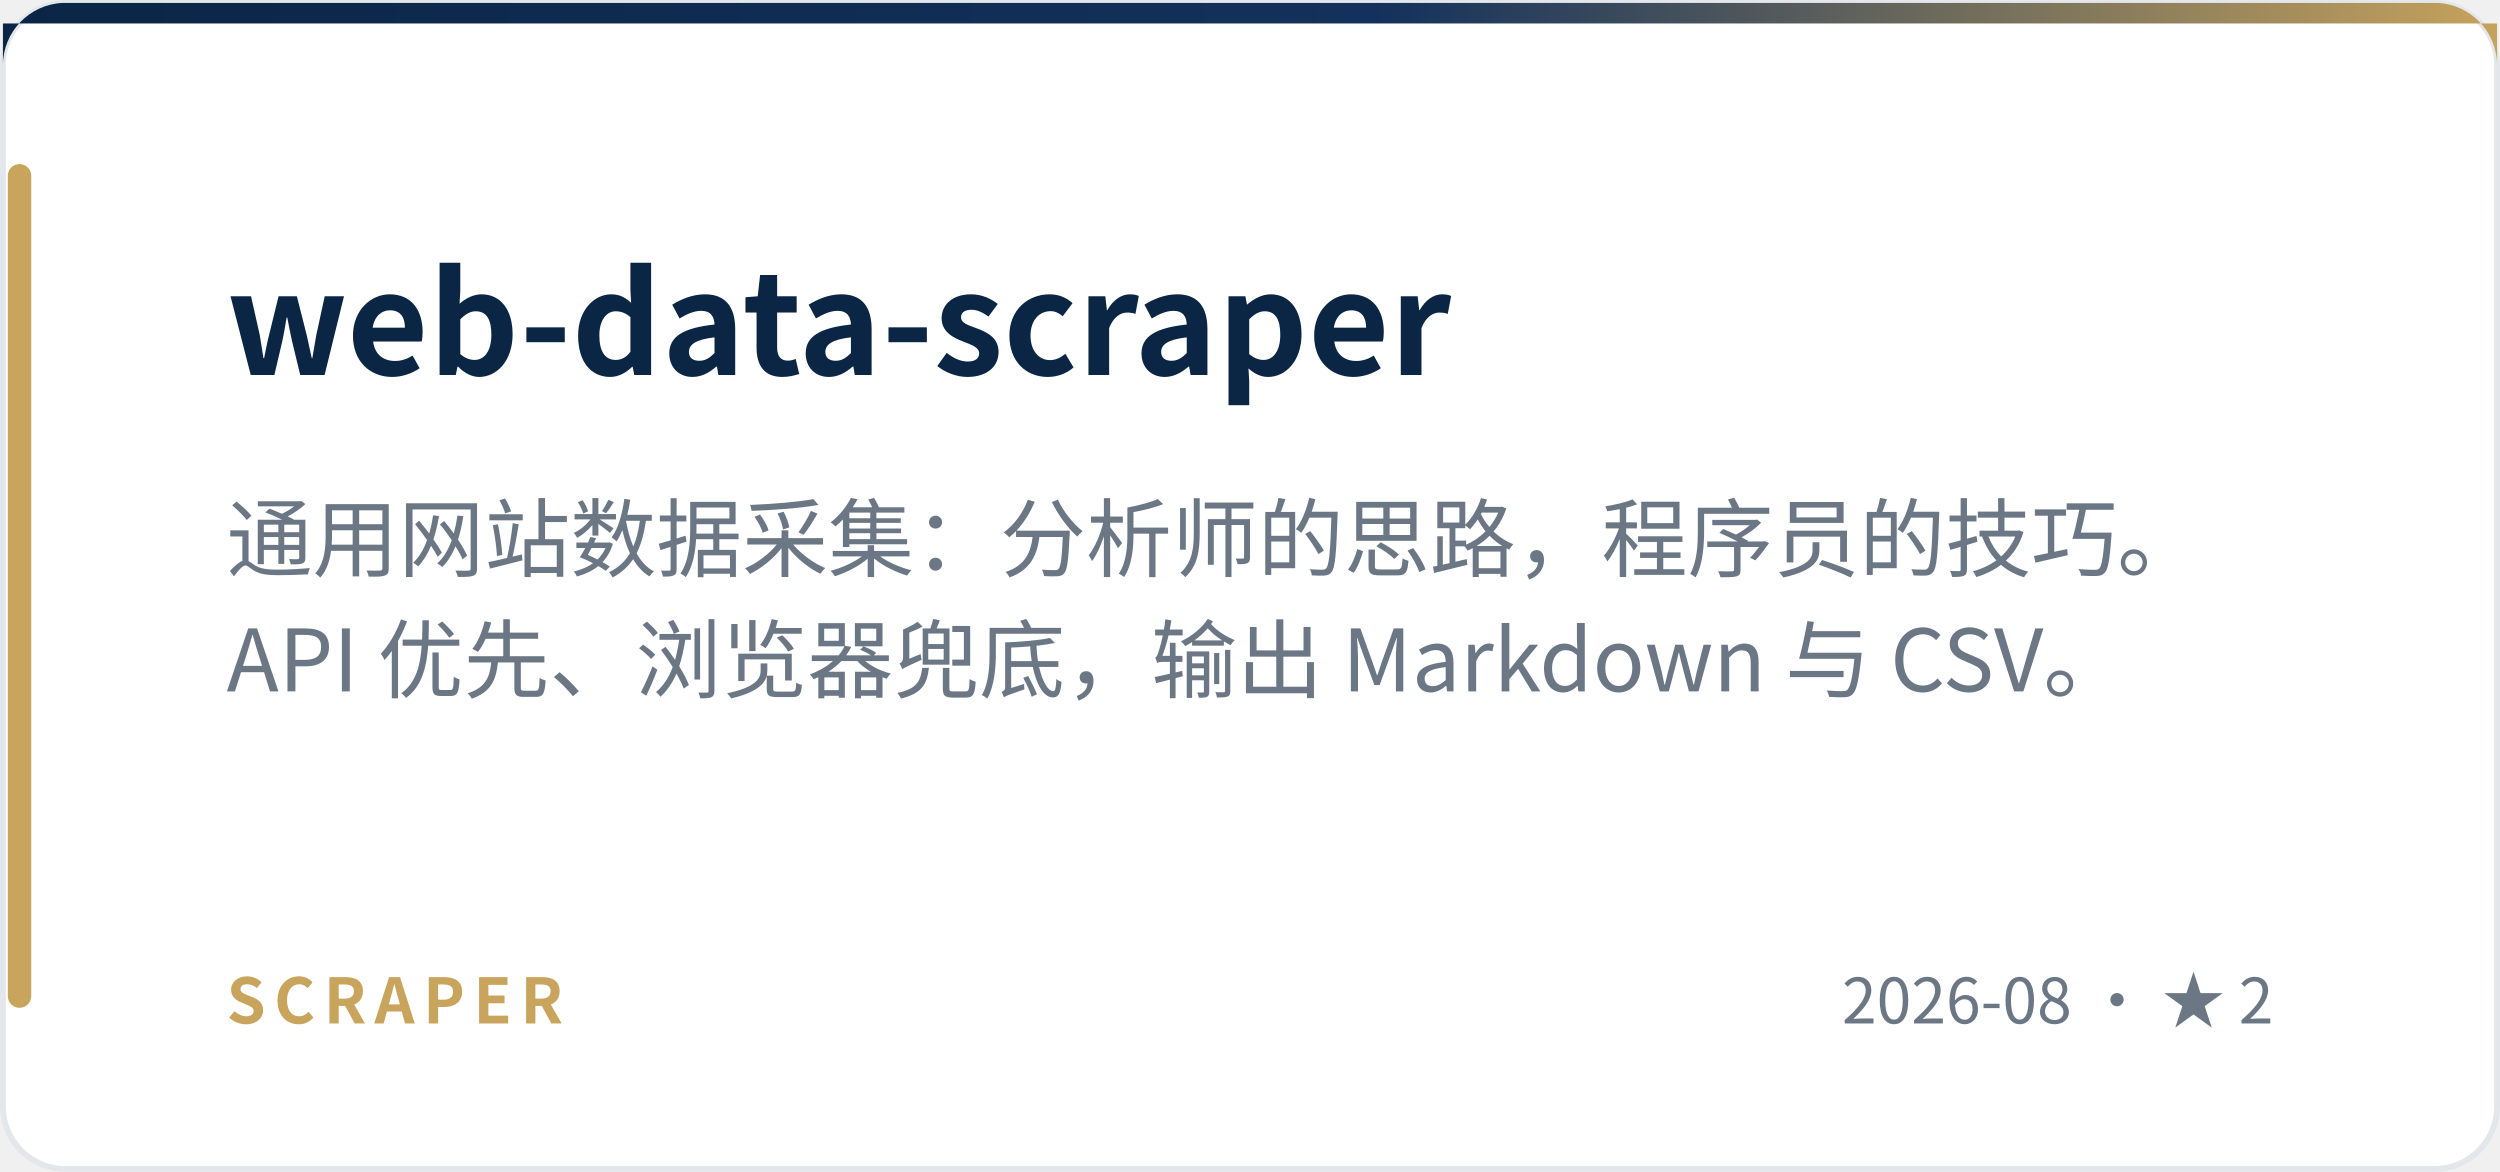
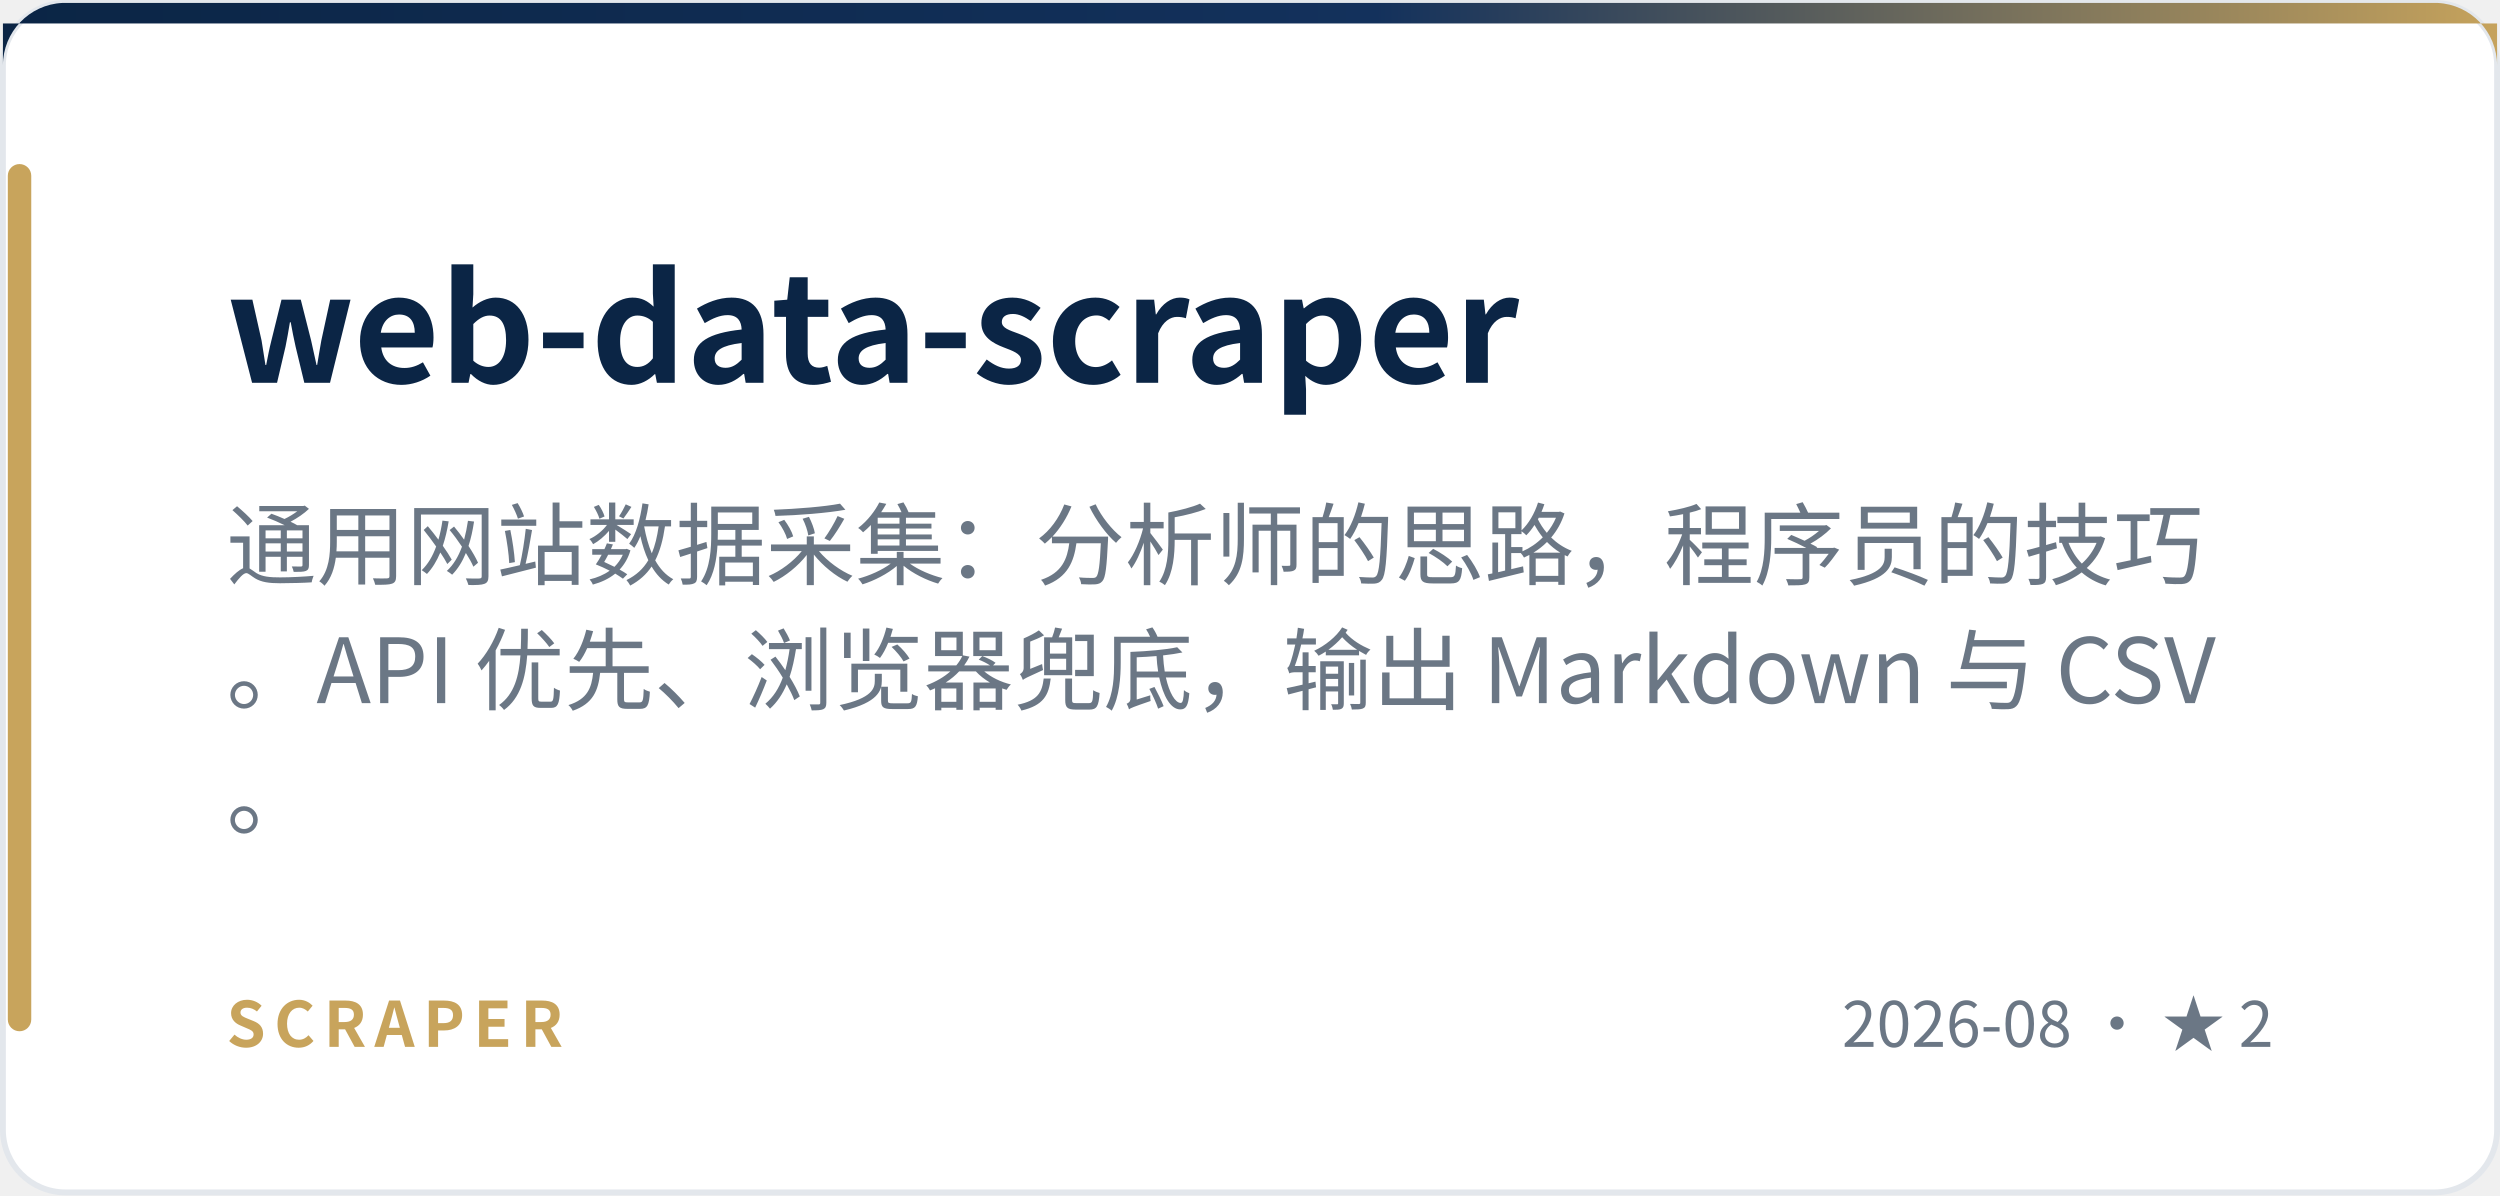
- <svg xmlns="http://www.w3.org/2000/svg" width="640" height="300" viewBox="0 0 640 300" role="img" aria-label="web-data-scraper 通用网站数据采集：分析师的思路，程序员的技巧。API 优先、浏览器兜底，输出 Markdown 与 CSV。">
+ <svg xmlns="http://www.w3.org/2000/svg" width="640" height="306" viewBox="0 0 640 306" role="img" aria-label="web-data-scraper 通用网站数据采集：分析师的思路，程序员的技巧。API 优先、浏览器兜底，输出 Markdown 与 CSV。">
  <defs>
    <linearGradient id="gradb32c0ac7f8" x1="0" y1="0" x2="1" y2="0">
      <stop offset="0" stop-color="#0b2545" />
      <stop offset="0.55" stop-color="#13315c" />
      <stop offset="1" stop-color="#c8a45c" />
    </linearGradient>
  </defs>
-   <rect x="0.75" y="0.75" width="638.5" height="298.5" rx="16" fill="#ffffff" stroke="#e3e7ec" stroke-width="1.5" />
+   <rect x="0.75" y="0.75" width="638.5" height="304.5" rx="16" fill="#ffffff" stroke="#e3e7ec" stroke-width="1.5" />
  <path d="M16 0.75 H624 A16 16 0 0 1 639.25 16.75 V6 H0.75 V16.75 A16 16 0 0 1 16 0.75 Z" fill="url(#gradb32c0ac7f8)" />
-   <rect x="2" y="42" width="6" height="216" rx="3" fill="#c8a45c" />
-   <text x="58.0" y="96.0" font-family="-apple-system,BlinkMacSystemFont,'Segoe UI','PingFang SC','Hiragino Sans GB','Microsoft YaHei','Source Han Sans SC','Noto Sans CJK SC',sans-serif" font-size="36" font-weight="700" fill="#0b2545">web-data-scraper</text>
-   <text x="58.0" y="146.0" font-family="-apple-system,BlinkMacSystemFont,'Segoe UI','PingFang SC','Hiragino Sans GB','Microsoft YaHei','Source Han Sans SC','Noto Sans CJK SC',sans-serif" font-size="22" font-weight="400" fill="#6b7785">通用网站数据采集：分析师的思路，程序员的技巧。</text>
-   <text x="58.0" y="177.0" font-family="-apple-system,BlinkMacSystemFont,'Segoe UI','PingFang SC','Hiragino Sans GB','Microsoft YaHei','Source Han Sans SC','Noto Sans CJK SC',sans-serif" font-size="22" font-weight="400" fill="#6b7785">API 优先、浏览器兜底，输出 Markdown 与 CSV。</text>
-   <text x="58.0" y="262.0" font-family="-apple-system,BlinkMacSystemFont,'Segoe UI','PingFang SC','Hiragino Sans GB','Microsoft YaHei','Source Han Sans SC','Noto Sans CJK SC',sans-serif" font-size="16" font-weight="700" fill="#c8a45c" letter-spacing="2.2">SCRAPER</text>
-   <text x="582.0" y="262.0" font-family="-apple-system,BlinkMacSystemFont,'Segoe UI','PingFang SC','Hiragino Sans GB','Microsoft YaHei','Source Han Sans SC','Noto Sans CJK SC',sans-serif" font-size="16" font-weight="500" fill="#6b7785" text-anchor="end">2026-08 · ★ 2</text>
+   <rect x="2" y="42" width="6" height="222" rx="3" fill="#c8a45c" />
+   <text x="58.0" y="98.0" font-family="-apple-system,BlinkMacSystemFont,'Segoe UI','PingFang SC','Hiragino Sans GB','Microsoft YaHei','Source Han Sans SC','Noto Sans CJK SC',sans-serif" font-size="38" font-weight="700" fill="#0b2545">web-data-scraper</text>
+   <text x="58.0" y="148.0" font-family="-apple-system,BlinkMacSystemFont,'Segoe UI','PingFang SC','Hiragino Sans GB','Microsoft YaHei','Source Han Sans SC','Noto Sans CJK SC',sans-serif" font-size="23" font-weight="400" fill="#6b7785">通用网站数据采集：分析师的思路，程序员的技巧</text>
+   <text x="58.0" y="180.0" font-family="-apple-system,BlinkMacSystemFont,'Segoe UI','PingFang SC','Hiragino Sans GB','Microsoft YaHei','Source Han Sans SC','Noto Sans CJK SC',sans-serif" font-size="23" font-weight="400" fill="#6b7785">。API 优先、浏览器兜底，输出 Markdown 与 CSV</text>
+   <text x="58.0" y="212.0" font-family="-apple-system,BlinkMacSystemFont,'Segoe UI','PingFang SC','Hiragino Sans GB','Microsoft YaHei','Source Han Sans SC','Noto Sans CJK SC',sans-serif" font-size="23" font-weight="400" fill="#6b7785">。</text>
+   <text x="58.0" y="268.0" font-family="-apple-system,BlinkMacSystemFont,'Segoe UI','PingFang SC','Hiragino Sans GB','Microsoft YaHei','Source Han Sans SC','Noto Sans CJK SC',sans-serif" font-size="16" font-weight="700" fill="#c8a45c" letter-spacing="2.2">SCRAPER</text>
+   <text x="582.0" y="268.0" font-family="-apple-system,BlinkMacSystemFont,'Segoe UI','PingFang SC','Hiragino Sans GB','Microsoft YaHei','Source Han Sans SC','Noto Sans CJK SC',sans-serif" font-size="16" font-weight="500" fill="#6b7785" text-anchor="end">2026-08 · ★ 2</text>
</svg>
